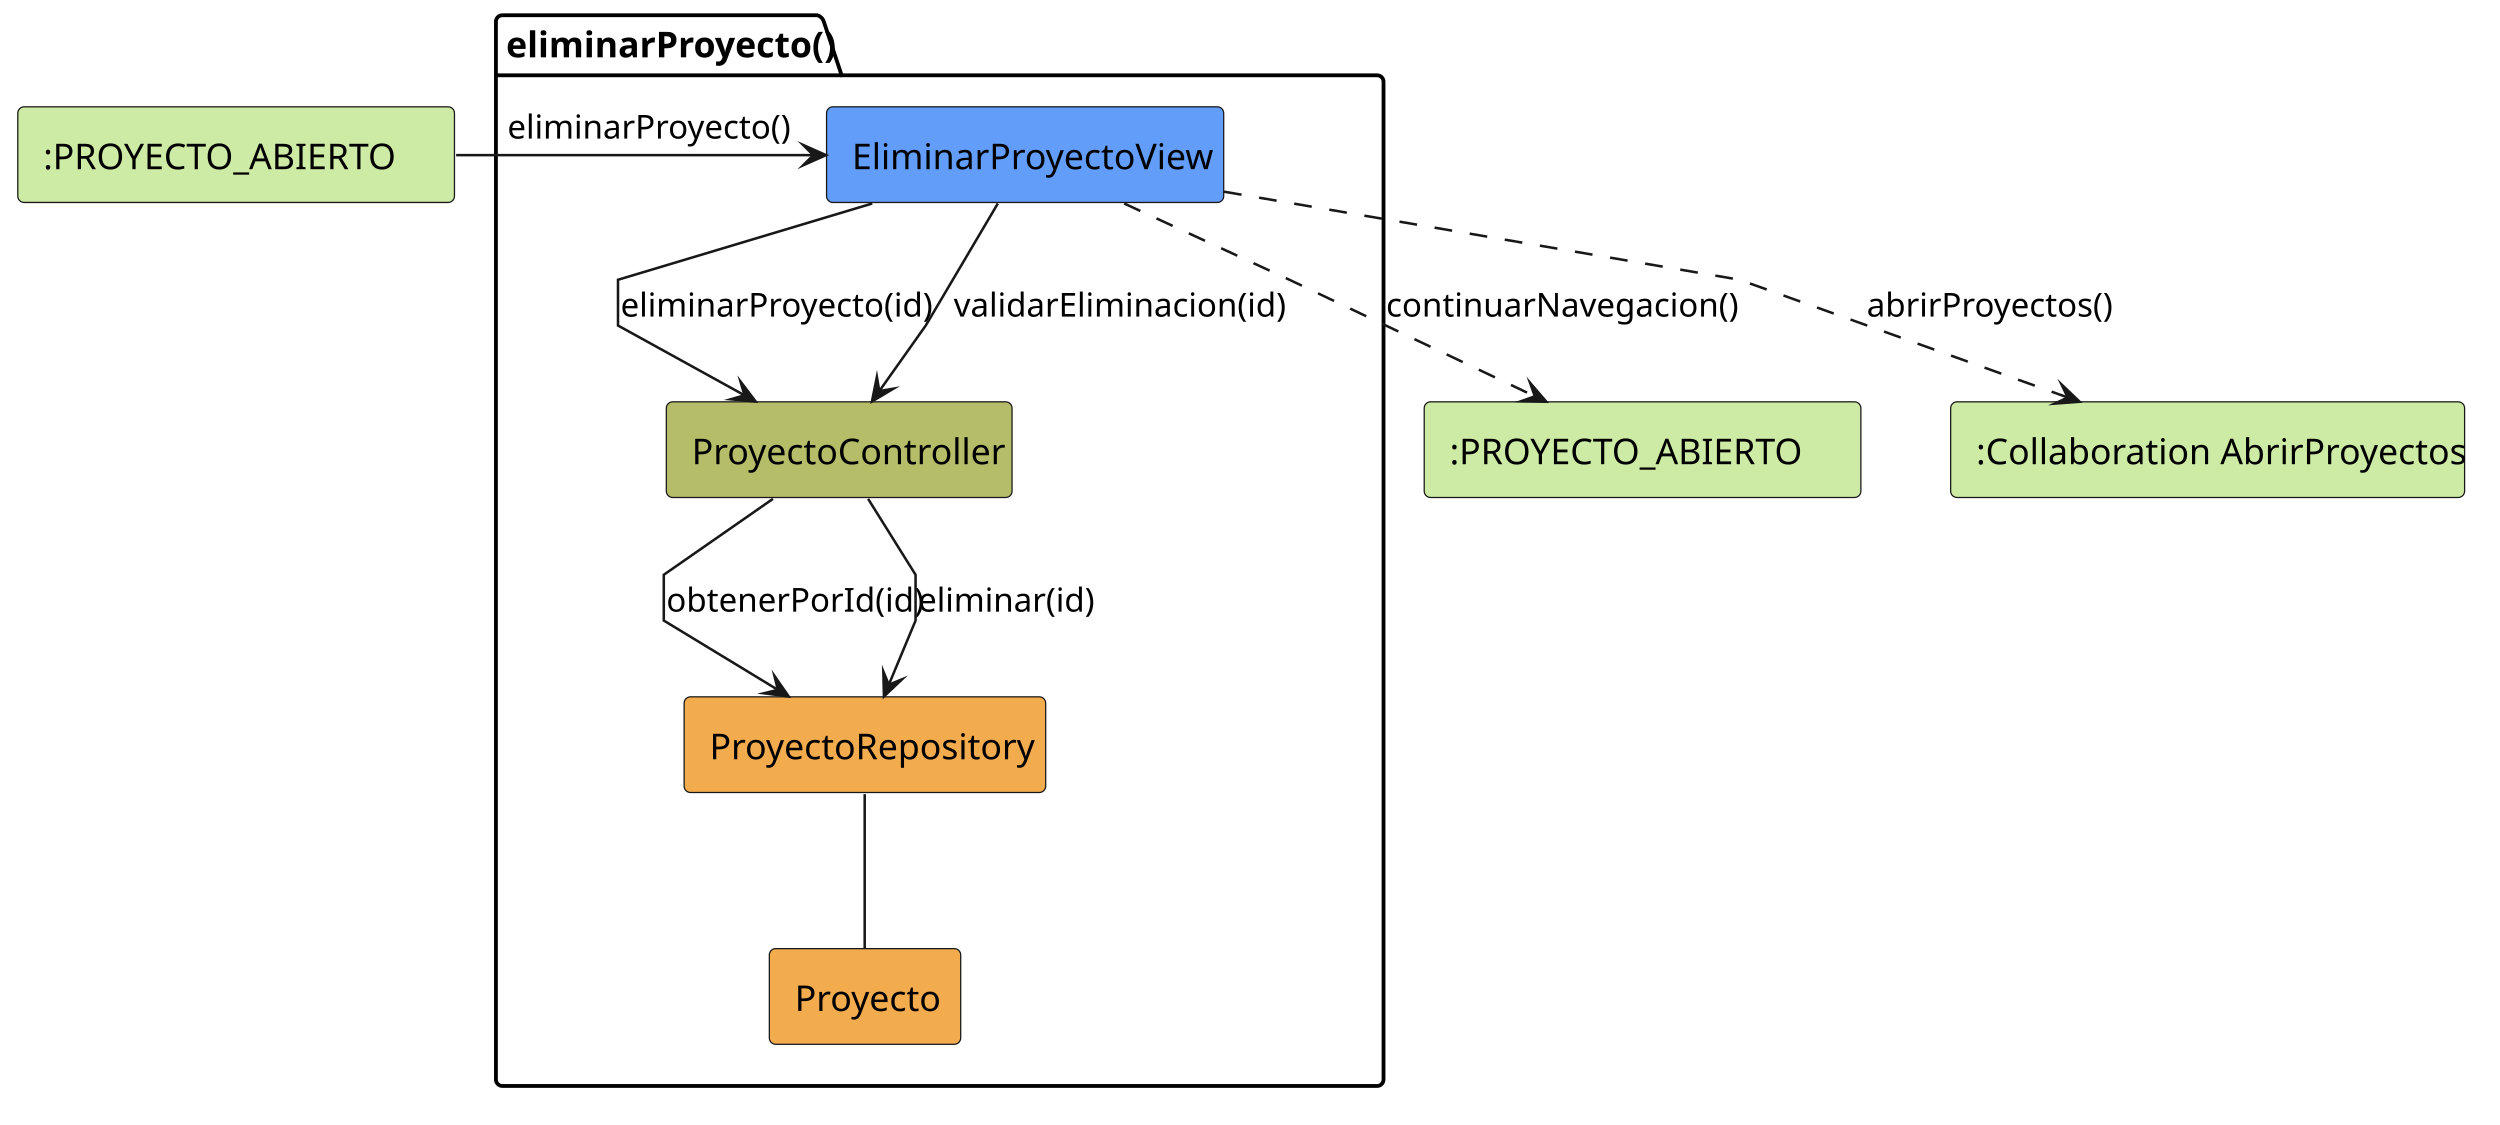
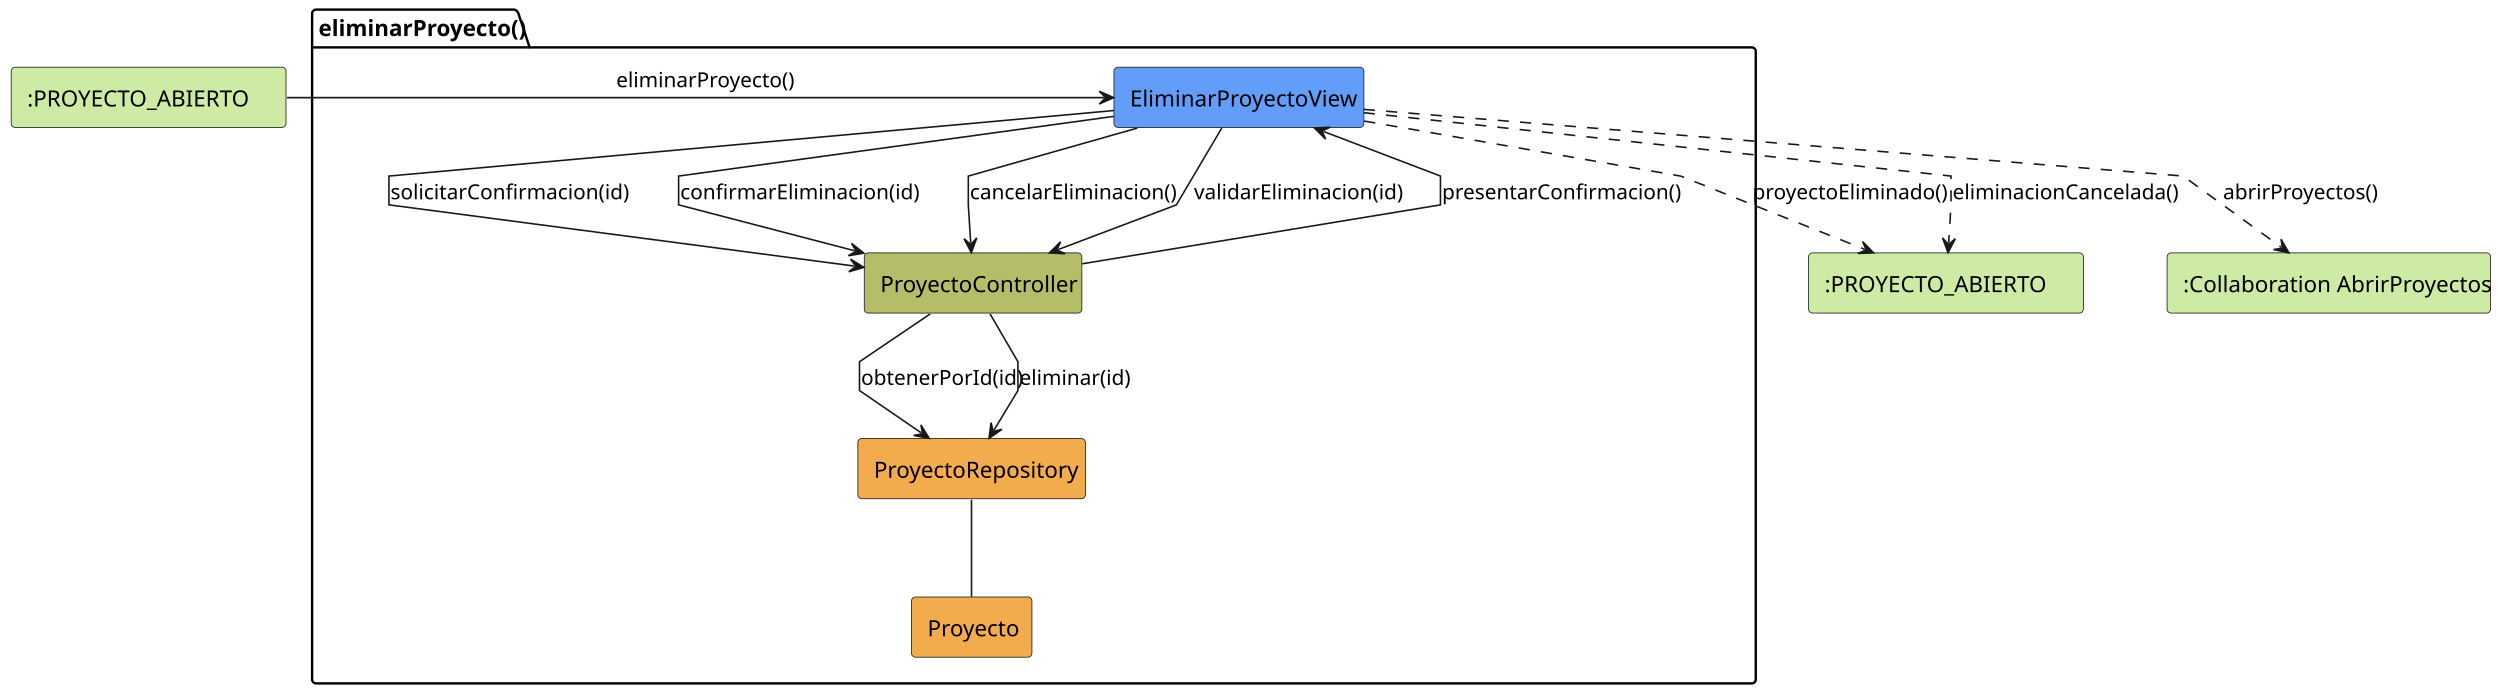
- <svg xmlns="http://www.w3.org/2000/svg" contentStyleType="text/css" data-diagram-type="DESCRIPTION" height="442px" preserveAspectRatio="none" style="width:983px;height:442px;background:#FFFFFF;" version="1.1" viewBox="0 0 983 442" width="983px" zoomAndPan="magnify">
+ <svg xmlns="http://www.w3.org/2000/svg" contentStyleType="text/css" data-diagram-type="DESCRIPTION" height="434px" preserveAspectRatio="none" style="width:1562px;height:434px;background:#FFFFFF;" version="1.1" viewBox="0 0 1562 434" width="1562px" zoomAndPan="magnify">
  <defs />
  <g>
-     <g class="cluster" data-qualified-name="eliminarProyecto" data-source-line="4" id="ent0002">
-       <path d="M197.5,6 L321.424,6 A3.75,3.75 0 0 1 323.924,8.5 L330.924,29.609 L541.5,29.609 A2.5,2.5 0 0 1 544,32.109 L544,424.5 A2.5,2.5 0 0 1 541.5,427 L197.5,427 A2.5,2.5 0 0 1 195,424.5 L195,8.5 A2.5,2.5 0 0 1 197.5,6" fill="none" style="stroke:#000000;stroke-width:1.5;" />
+     <g class="cluster" data-entity="eliminarProyecto" data-source-line="4" data-uid="ent0003" id="cluster_eliminarProyecto">
+       <path d="M197.5,6 L321.424,6 A3.75,3.75 0 0 1 323.924,8.5 L330.924,29.609 L1094.5,29.609 A2.5,2.5 0 0 1 1097,32.109 L1097,424.5 A2.5,2.5 0 0 1 1094.5,427 L197.5,427 A2.5,2.5 0 0 1 195,424.5 L195,8.5 A2.5,2.5 0 0 1 197.5,6" fill="none" style="stroke:#000000;stroke-width:1.5;" />
      <line style="stroke:#000000;stroke-width:1.5;" x1="195" x2="330.924" y1="29.609" y2="29.609" />
-       <text fill="#000000" font-family="sans-serif" font-size="14" font-weight="700" lengthAdjust="spacing" textLength="122.924" x="199" y="22.533">eliminarProyecto()</text>
+       <text fill="#000000" font-family="sans-serif" font-size="14" font-weight="bold" lengthAdjust="spacing" textLength="122.924" x="199" y="22.533">eliminarProyecto()</text>
    </g>
-     <g class="entity" data-qualified-name="eliminarProyecto.EliminarProyectoView" data-source-line="5" id="ent0003">
-       <rect fill="#629EF9" height="37.609" rx="2.5" ry="2.5" style="stroke:#181818;stroke-width:0.5;" width="156.158" x="325" y="42" />
-       <text fill="#000000" font-family="sans-serif" font-size="14" lengthAdjust="spacing" textLength="136.158" x="335" y="66.533">EliminarProyectoView</text>
+     <g class="entity" data-entity="EliminarProyectoView" data-source-line="5" data-uid="ent0004" id="entity_EliminarProyectoView">
+       <rect fill="#629EF9" height="37.609" rx="2.5" ry="2.5" style="stroke:#181818;stroke-width:0.5;" width="156.158" x="696" y="42" />
+       <text fill="#000000" font-family="sans-serif" font-size="14" lengthAdjust="spacing" textLength="136.158" x="706" y="66.533">EliminarProyectoView</text>
    </g>
-     <g class="entity" data-qualified-name="eliminarProyecto.ProyectoController" data-source-line="6" id="ent0004">
-       <rect fill="#B5BD68" height="37.609" rx="2.5" ry="2.5" style="stroke:#181818;stroke-width:0.5;" width="135.938" x="262" y="158" />
-       <text fill="#000000" font-family="sans-serif" font-size="14" lengthAdjust="spacing" textLength="115.938" x="272" y="182.533">ProyectoController</text>
+     <g class="entity" data-entity="ProyectoController" data-source-line="6" data-uid="ent0005" id="entity_ProyectoController">
+       <rect fill="#B5BD68" height="37.609" rx="2.5" ry="2.5" style="stroke:#181818;stroke-width:0.5;" width="135.938" x="540" y="158" />
+       <text fill="#000000" font-family="sans-serif" font-size="14" lengthAdjust="spacing" textLength="115.938" x="550" y="182.533">ProyectoController</text>
    </g>
-     <g class="entity" data-qualified-name="eliminarProyecto.ProyectoRepository" data-source-line="7" id="ent0005">
-       <rect fill="#F2AC4E" height="37.609" rx="2.5" ry="2.5" style="stroke:#181818;stroke-width:0.5;" width="142.165" x="269" y="274" />
-       <text fill="#000000" font-family="sans-serif" font-size="14" lengthAdjust="spacing" textLength="122.165" x="279" y="298.533">ProyectoRepository</text>
+     <g class="entity" data-entity="ProyectoRepository" data-source-line="7" data-uid="ent0006" id="entity_ProyectoRepository">
+       <rect fill="#F2AC4E" height="37.609" rx="2.5" ry="2.5" style="stroke:#181818;stroke-width:0.5;" width="142.165" x="536" y="274" />
+       <text fill="#000000" font-family="sans-serif" font-size="14" lengthAdjust="spacing" textLength="122.165" x="546" y="298.533">ProyectoRepository</text>
    </g>
-     <g class="entity" data-qualified-name="eliminarProyecto.Proyecto" data-source-line="8" id="ent0006">
-       <rect fill="#F2AC4E" height="37.609" rx="2.5" ry="2.5" style="stroke:#181818;stroke-width:0.5;" width="75.248" x="302.5" y="373" />
-       <text fill="#000000" font-family="sans-serif" font-size="14" lengthAdjust="spacing" textLength="55.248" x="312.5" y="397.533">Proyecto</text>
+     <g class="entity" data-entity="Proyecto" data-source-line="8" data-uid="ent0007" id="entity_Proyecto">
+       <rect fill="#F2AC4E" height="37.609" rx="2.5" ry="2.5" style="stroke:#181818;stroke-width:0.5;" width="75.248" x="569.5" y="373" />
+       <text fill="#000000" font-family="sans-serif" font-size="14" lengthAdjust="spacing" textLength="55.248" x="579.5" y="397.533">Proyecto</text>
    </g>
-     <g class="entity" data-qualified-name="EstadoEntrada" data-source-line="3" id="ent0001">
+     <g class="entity" data-entity="EstadoEntrada" data-source-line="3" data-uid="ent0002" id="entity_EstadoEntrada">
      <rect fill="#CDEBA5" height="37.609" rx="2.5" ry="2.5" style="stroke:#181818;stroke-width:0.5;" width="171.696" x="7" y="42" />
      <text fill="#000000" font-family="sans-serif" font-size="14" lengthAdjust="spacing" textLength="151.696" x="17" y="66.533">:PROYECTO_ABIERTO</text>
    </g>
-     <g class="entity" data-qualified-name="EstadoSalida" data-source-line="11" id="ent0007">
-       <rect fill="#CDEBA5" height="37.609" rx="2.5" ry="2.5" style="stroke:#181818;stroke-width:0.5;" width="171.696" x="560" y="158" />
-       <text fill="#000000" font-family="sans-serif" font-size="14" lengthAdjust="spacing" textLength="151.696" x="570" y="182.533">:PROYECTO_ABIERTO</text>
+     <g class="entity" data-entity="EstadoSalida" data-source-line="11" data-uid="ent0008" id="entity_EstadoSalida">
+       <rect fill="#CDEBA5" height="37.609" rx="2.5" ry="2.5" style="stroke:#181818;stroke-width:0.5;" width="171.696" x="1130" y="158" />
+       <text fill="#000000" font-family="sans-serif" font-size="14" lengthAdjust="spacing" textLength="151.696" x="1140" y="182.533">:PROYECTO_ABIERTO</text>
    </g>
-     <g class="entity" data-qualified-name="AbrirProyectos" data-source-line="12" id="ent0008">
-       <rect fill="#CDEBA5" height="37.609" rx="2.5" ry="2.5" style="stroke:#181818;stroke-width:0.5;" width="202.082" x="767" y="158" />
-       <text fill="#000000" font-family="sans-serif" font-size="14" lengthAdjust="spacing" textLength="182.082" x="777" y="182.533">:Collaboration AbrirProyectos</text>
+     <g class="entity" data-entity="AbrirProyectos" data-source-line="12" data-uid="ent0009" id="entity_AbrirProyectos">
+       <rect fill="#CDEBA5" height="37.609" rx="2.5" ry="2.5" style="stroke:#181818;stroke-width:0.5;" width="202.082" x="1354" y="158" />
+       <text fill="#000000" font-family="sans-serif" font-size="14" lengthAdjust="spacing" textLength="182.082" x="1364" y="182.533">:Collaboration AbrirProyectos</text>
    </g>
-     <g class="link" data-entity-1="ent0001" data-entity-2="ent0003" data-link-type="dependency" data-source-line="14" id="lnk9">
-       <path d="M179.35,61 C224.95,61 275.47,61 319.79,61" fill="none" id="EstadoEntrada-to-EliminarProyectoView" style="stroke:#181818;stroke-width:1;" />
-       <polygon fill="#181818" points="324.79,61,315.79,57,319.79,61,315.79,65,324.79,61" style="stroke:#181818;stroke-width:1;stroke-linejoin:miter;stroke-miterlimit:10;" />
-       <text fill="#000000" font-family="sans-serif" font-size="13" lengthAdjust="spacing" textLength="105.473" x="199.5" y="54.495">eliminarProyecto()</text>
+     <g class="link" data-entity-1="EstadoEntrada" data-entity-2="EliminarProyectoView" data-source-line="14" data-uid="lnk10" id="link_EstadoEntrada_EliminarProyectoView">
+       <path d="M179.25,61 C312.75,61 561.39,61 689.81,61" fill="none" id="EstadoEntrada-to-EliminarProyectoView" style="stroke:#181818;stroke-width:1;" />
+       <polygon fill="#181818" points="695.81,61,686.81,57,690.81,61,686.81,65,695.81,61" style="stroke:#181818;stroke-width:1;" />
+       <text fill="#000000" font-family="sans-serif" font-size="13" lengthAdjust="spacing" textLength="105.473" x="385" y="54.495">eliminarProyecto()</text>
    </g>
-     <g class="link" data-entity-1="ent0003" data-entity-2="ent0004" data-link-type="dependency" data-source-line="16" id="lnk10">
-       <path d="M342.97,80.01 C297.57,93.63 243,110 243,110 C243,110 243,128 243,128 C243,128 268.092,141.845 292.732,155.435" fill="none" id="EliminarProyectoView-to-ProyectoController" style="stroke:#181818;stroke-width:1;" />
-       <polygon fill="#181818" points="297.11,157.85,291.161,150.001,292.732,155.435,287.297,157.006,297.11,157.85" style="stroke:#181818;stroke-width:1;stroke-linejoin:miter;stroke-miterlimit:10;" />
-       <text fill="#000000" font-family="sans-serif" font-size="13" lengthAdjust="spacing" textLength="115.591" x="244" y="124.495">eliminarProyecto(id)</text>
+     <g class="link" data-entity-1="EliminarProyectoView" data-entity-2="ProyectoController" data-source-line="16" data-uid="lnk11" id="link_EliminarProyectoView_ProyectoController">
+       <path d="M695.93,69.06 C548.34,82.4 243,110 243,110 C243,110 243,128 243,128 C243,128 428.181,152.347 533.821,166.247" fill="none" id="EliminarProyectoView-to-ProyectoController" style="stroke:#181818;stroke-width:1;" />
+       <polygon fill="#181818" points="539.77,167.03,531.369,161.89,534.813,166.378,530.325,169.822,539.77,167.03" style="stroke:#181818;stroke-width:1;" />
+       <text fill="#000000" font-family="sans-serif" font-size="13" lengthAdjust="spacing" textLength="139.426" x="244" y="124.495">solicitarConfirmacion(id)</text>
    </g>
-     <g class="link" data-entity-1="ent0003" data-entity-2="ent0004" data-link-type="dependency" data-source-line="17" id="lnk11">
-       <path d="M392.34,80.03 C380.8,99.58 364,128 364,128 C364,128 355.371,140.18 345.741,153.77" fill="none" id="EliminarProyectoView-to-ProyectoController-1" style="stroke:#181818;stroke-width:1;" />
-       <polygon fill="#181818" points="342.85,157.85,351.317,152.819,345.741,153.77,344.79,148.194,342.85,157.85" style="stroke:#181818;stroke-width:1;stroke-linejoin:miter;stroke-miterlimit:10;" />
-       <text fill="#000000" font-family="sans-serif" font-size="13" lengthAdjust="spacing" textLength="123.544" x="375" y="124.495">validarEliminacion(id)</text>
+     <g class="link" data-entity-1="ProyectoController" data-entity-2="EliminarProyectoView" data-source-line="17" data-uid="lnk12" id="link_ProyectoController_EliminarProyectoView">
+       <path d="M676.09,164.81 C762.38,150.62 900,128 900,128 C900,128 900,110 900,110 C900,110 862.637,95.766 826.887,82.146" fill="none" id="ProyectoController-to-EliminarProyectoView" style="stroke:#181818;stroke-width:1;" />
+       <polygon fill="#181818" points="821.28,80.01,828.266,86.952,825.952,81.79,831.114,79.476,821.28,80.01" style="stroke:#181818;stroke-width:1;" />
+       <text fill="#000000" font-family="sans-serif" font-size="13" lengthAdjust="spacing" textLength="140.163" x="901" y="124.495">presentarConfirmacion()</text>
    </g>
-     <g class="link" data-entity-1="ent0004" data-entity-2="ent0005" data-link-type="dependency" data-source-line="18" id="lnk12">
-       <path d="M303.91,196.15 C284.37,209.74 261,226 261,226 C261,226 261,244 261,244 C261,244 283.487,257.664 305.857,271.254" fill="none" id="ProyectoController-to-ProyectoRepository" style="stroke:#181818;stroke-width:1;" />
-       <polygon fill="#181818" points="310.13,273.85,304.515,265.759,305.857,271.254,300.361,272.596,310.13,273.85" style="stroke:#181818;stroke-width:1;stroke-linejoin:miter;stroke-miterlimit:10;" />
-       <text fill="#000000" font-family="sans-serif" font-size="13" lengthAdjust="spacing" textLength="93.939" x="262" y="240.495">obtenerPorId(id)</text>
+     <g class="link" data-entity-1="EliminarProyectoView" data-entity-2="ProyectoController" data-source-line="18" data-uid="lnk13" id="link_EliminarProyectoView_ProyectoController">
+       <path d="M695.89,72.71 C592.74,86.86 424,110 424,110 C424,110 424,128 424,128 C424,128 481.574,143.016 533.944,156.676" fill="none" id="EliminarProyectoView-to-ProyectoController-1" style="stroke:#181818;stroke-width:1;" />
+       <polygon fill="#181818" points="539.75,158.19,532.051,152.048,534.912,156.928,530.032,159.789,539.75,158.19" style="stroke:#181818;stroke-width:1;" />
+       <text fill="#000000" font-family="sans-serif" font-size="13" lengthAdjust="spacing" textLength="139.426" x="425" y="124.495">confirmarEliminacion(id)</text>
    </g>
-     <g class="link" data-entity-1="ent0004" data-entity-2="ent0005" data-link-type="dependency" data-source-line="19" id="lnk13">
-       <path d="M341.34,196.15 C349.84,209.74 360,226 360,226 C360,226 360,244 360,244 C360,244 355.142,255.644 349.482,269.234" fill="none" id="ProyectoController-to-ProyectoRepository-1" style="stroke:#181818;stroke-width:1;" />
-       <polygon fill="#181818" points="347.56,273.85,354.713,267.08,349.482,269.234,347.328,264.004,347.56,273.85" style="stroke:#181818;stroke-width:1;stroke-linejoin:miter;stroke-miterlimit:10;" />
-       <text fill="#000000" font-family="sans-serif" font-size="13" lengthAdjust="spacing" textLength="64.289" x="361" y="240.495">eliminar(id)</text>
+     <g class="link" data-entity-1="EliminarProyectoView" data-entity-2="ProyectoController" data-source-line="19" data-uid="lnk14" id="link_EliminarProyectoView_ProyectoController">
+       <path d="M710.59,80.01 C662.64,93.63 605,110 605,110 C605,110 605,128 605,128 C605,128 605.645,138.272 606.495,151.862" fill="none" id="EliminarProyectoView-to-ProyectoController-2" style="stroke:#181818;stroke-width:1;" />
+       <polygon fill="#181818" points="606.87,157.85,610.3,148.618,606.558,152.86,602.316,149.117,606.87,157.85" style="stroke:#181818;stroke-width:1;" />
+       <text fill="#000000" font-family="sans-serif" font-size="13" lengthAdjust="spacing" textLength="124.268" x="606" y="124.495">cancelarEliminacion()</text>
    </g>
-     <g class="link" data-entity-1="ent0005" data-entity-2="ent0006" data-link-type="association" data-source-line="20" id="lnk14">
-       <path d="M340,312.24 C340,329.59 340,355.52 340,372.84" fill="none" id="ProyectoRepository-Proyecto" style="stroke:#181818;stroke-width:1;" />
+     <g class="link" data-entity-1="EliminarProyectoView" data-entity-2="ProyectoController" data-source-line="20" data-uid="lnk15" id="link_EliminarProyectoView_ProyectoController">
+       <path d="M763.34,80.03 C751.8,99.58 735,128 735,128 C735,128 697.303,142.249 661.263,155.869" fill="none" id="EliminarProyectoView-to-ProyectoController-3" style="stroke:#181818;stroke-width:1;" />
+       <polygon fill="#181818" points="655.65,157.99,665.483,158.55,660.327,156.222,662.655,151.067,655.65,157.99" style="stroke:#181818;stroke-width:1;" />
+       <text fill="#000000" font-family="sans-serif" font-size="13" lengthAdjust="spacing" textLength="123.544" x="746" y="124.495">validarEliminacion(id)</text>
    </g>
-     <g class="link" data-entity-1="ent0003" data-entity-2="ent0007" data-link-type="dependency" data-source-line="21" id="lnk15">
-       <path d="M442.02,80.01 C471.53,93.63 507,110 507,110 C507,110 562.344,136.275 603.504,155.825" fill="none" id="EliminarProyectoView-to-EstadoSalida" style="stroke:#181818;stroke-width:1;stroke-dasharray:7,7;" />
-       <polygon fill="#181818" points="608.02,157.97,601.607,150.495,603.504,155.825,598.174,157.722,608.02,157.97" style="stroke:#181818;stroke-width:1;stroke-linejoin:miter;stroke-miterlimit:10;" />
-       <text fill="#000000" font-family="sans-serif" font-size="13" lengthAdjust="spacing" textLength="130.793" x="545" y="124.495">continuarNavegacion()</text>
+     <g class="link" data-entity-1="ProyectoController" data-entity-2="ProyectoRepository" data-source-line="21" data-uid="lnk16" id="link_ProyectoController_ProyectoRepository">
+       <path d="M581.16,196.15 C561.05,209.74 537,226 537,226 C537,226 537,244 537,244 C537,244 555.761,256.868 575.591,270.458" fill="none" id="ProyectoController-to-ProyectoRepository" style="stroke:#181818;stroke-width:1;" />
+       <polygon fill="#181818" points="580.54,273.85,575.377,265.463,576.416,271.023,570.855,272.062,580.54,273.85" style="stroke:#181818;stroke-width:1;" />
+       <text fill="#000000" font-family="sans-serif" font-size="13" lengthAdjust="spacing" textLength="93.939" x="538" y="240.495">obtenerPorId(id)</text>
    </g>
-     <g class="link" data-entity-1="ent0003" data-entity-2="ent0008" data-link-type="dependency" data-source-line="22" id="lnk16">
-       <path d="M481.27,75.37 C564.42,89.57 684,110 684,110 C684,110 758.534,136.731 813.014,156.281" fill="none" id="EliminarProyectoView-to-AbrirProyectos" style="stroke:#181818;stroke-width:1;stroke-dasharray:7,7;" />
-       <polygon fill="#181818" points="817.72,157.97,810.6,151.165,813.014,156.281,807.898,158.695,817.72,157.97" style="stroke:#181818;stroke-width:1;stroke-linejoin:miter;stroke-miterlimit:10;" />
-       <text fill="#000000" font-family="sans-serif" font-size="13" lengthAdjust="spacing" textLength="92.466" x="734" y="124.495">abrirProyectos()</text>
+     <g class="link" data-entity-1="ProyectoController" data-entity-2="ProyectoRepository" data-source-line="22" data-uid="lnk17" id="link_ProyectoController_ProyectoRepository">
+       <path d="M618.59,196.15 C626.51,209.74 636,226 636,226 C636,226 636,244 636,244 C636,244 629.285,255.126 621.065,268.716" fill="none" id="ProyectoController-to-ProyectoRepository-1" style="stroke:#181818;stroke-width:1;" />
+       <polygon fill="#181818" points="617.96,273.85,626.04,268.219,620.548,269.572,619.195,264.079,617.96,273.85" style="stroke:#181818;stroke-width:1;" />
+       <text fill="#000000" font-family="sans-serif" font-size="13" lengthAdjust="spacing" textLength="64.289" x="637" y="240.495">eliminar(id)</text>
+     </g>
+     <g class="link" data-entity-1="ProyectoRepository" data-entity-2="Proyecto" data-source-line="23" data-uid="lnk18" id="link_ProyectoRepository_Proyecto">
+       <path d="M607,312.24 C607,329.59 607,355.52 607,372.84" fill="none" id="ProyectoRepository-Proyecto" style="stroke:#181818;stroke-width:1;" />
+     </g>
+     <g class="link" data-entity-1="EliminarProyectoView" data-entity-2="EstadoSalida" data-source-line="24" data-uid="lnk19" id="link_EliminarProyectoView_EstadoSalida">
+       <path d="M852.35,75.63 C933.95,89.82 1050,110 1050,110 C1050,110 1115.915,136.202 1165.065,155.752" fill="none" id="EliminarProyectoView-to-EstadoSalida" style="stroke:#181818;stroke-width:1;stroke-dasharray:7,7;" />
+       <polygon fill="#181818" points="1170.64,157.97,1163.756,150.927,1165.994,156.122,1160.799,158.36,1170.64,157.97" style="stroke:#181818;stroke-width:1;" />
+       <text fill="#000000" font-family="sans-serif" font-size="13" lengthAdjust="spacing" textLength="115.603" x="1095" y="124.495">proyectoEliminado()</text>
+     </g>
+     <g class="link" data-entity-1="EliminarProyectoView" data-entity-2="EstadoSalida" data-source-line="25" data-uid="lnk20" id="link_EliminarProyectoView_EstadoSalida">
+       <path d="M852.02,70.42 C979.65,84.18 1219,110 1219,110 C1219,110 1219,128 1219,128 C1219,128 1218.354,138.272 1217.505,151.862" fill="none" id="EliminarProyectoView-to-EstadoSalida-1" style="stroke:#181818;stroke-width:1;stroke-dasharray:7,7;" />
+       <polygon fill="#181818" points="1217.13,157.85,1221.684,149.117,1217.442,152.86,1213.7,148.618,1217.13,157.85" style="stroke:#181818;stroke-width:1;" />
+       <text fill="#000000" font-family="sans-serif" font-size="13" lengthAdjust="spacing" textLength="135.846" x="1220" y="124.495">eliminacionCancelada()</text>
+     </g>
+     <g class="link" data-entity-1="EliminarProyectoView" data-entity-2="AbrirProyectos" data-source-line="26" data-uid="lnk21" id="link_EliminarProyectoView_AbrirProyectos">
+       <path d="M852.04,68.35 C1012.39,81.39 1364,110 1364,110 C1364,110 1398.334,134.896 1425.274,154.446" fill="none" id="EliminarProyectoView-to-AbrirProyectos" style="stroke:#181818;stroke-width:1;stroke-dasharray:7,7;" />
+       <polygon fill="#181818" points="1430.13,157.97,1425.195,149.447,1426.083,155.033,1420.497,155.921,1430.13,157.97" style="stroke:#181818;stroke-width:1;" />
+       <text fill="#000000" font-family="sans-serif" font-size="13" lengthAdjust="spacing" textLength="92.466" x="1389" y="124.495">abrirProyectos()</text>
    </g>
  </g>
</svg>
